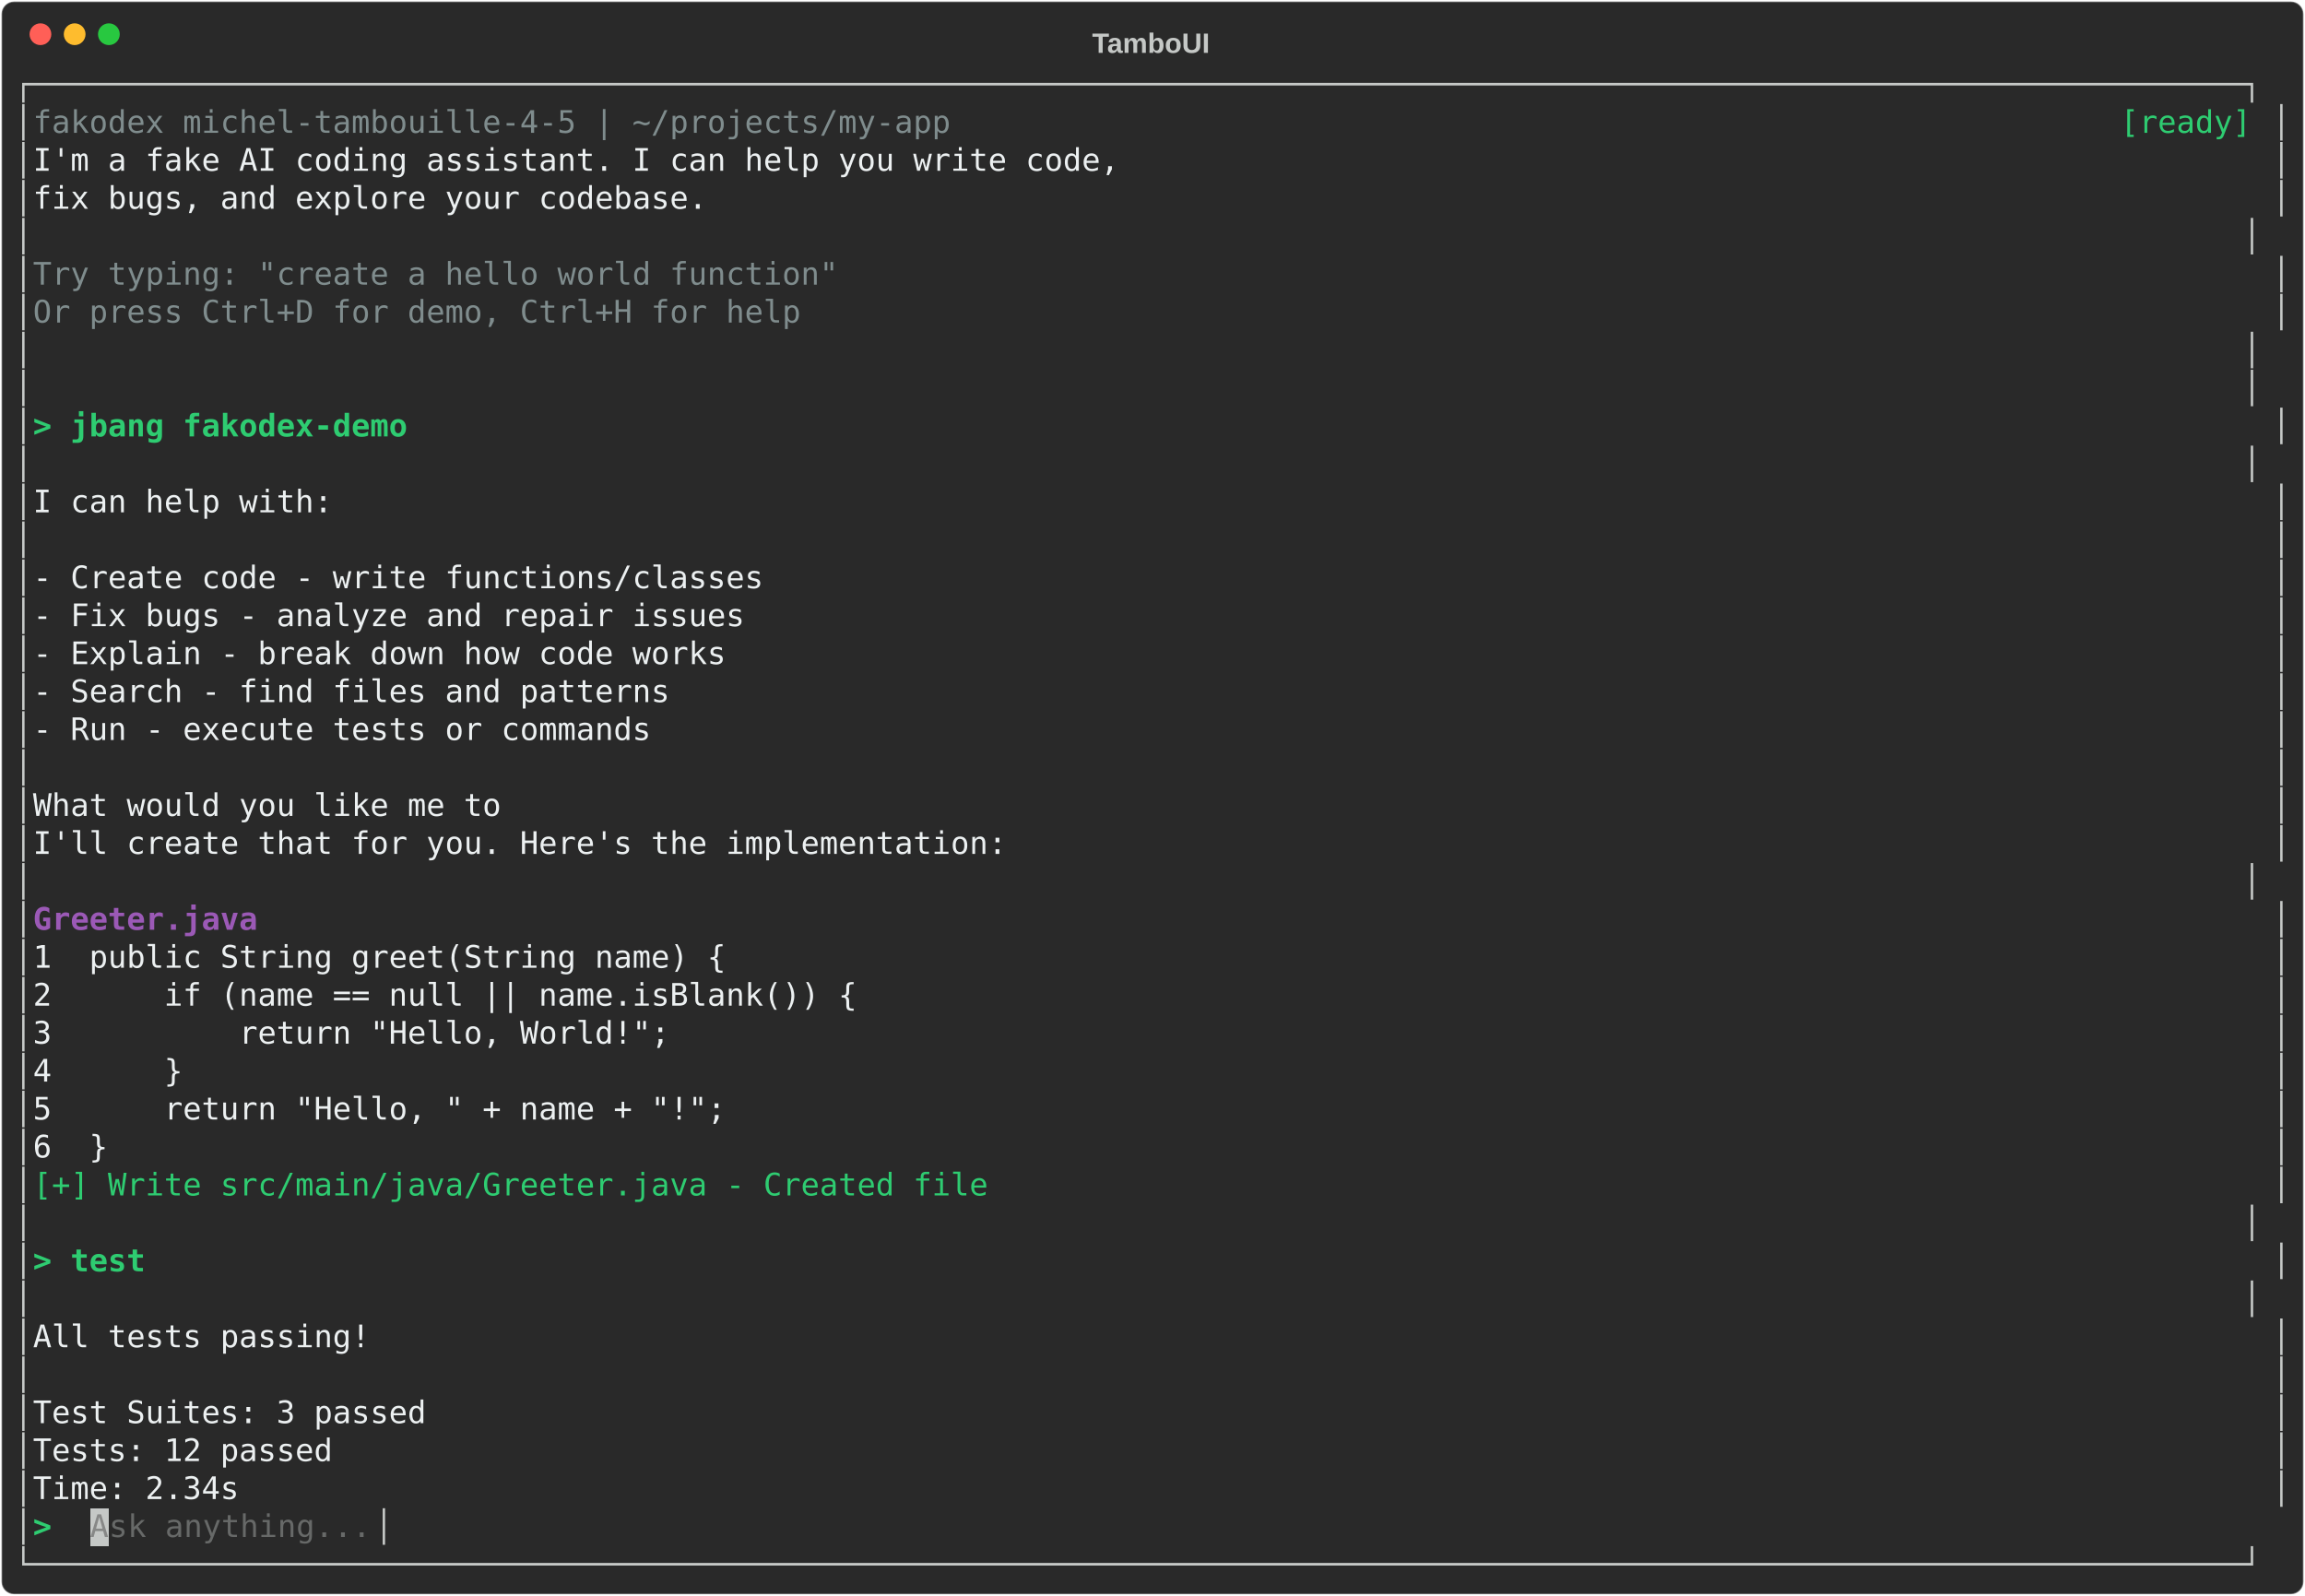
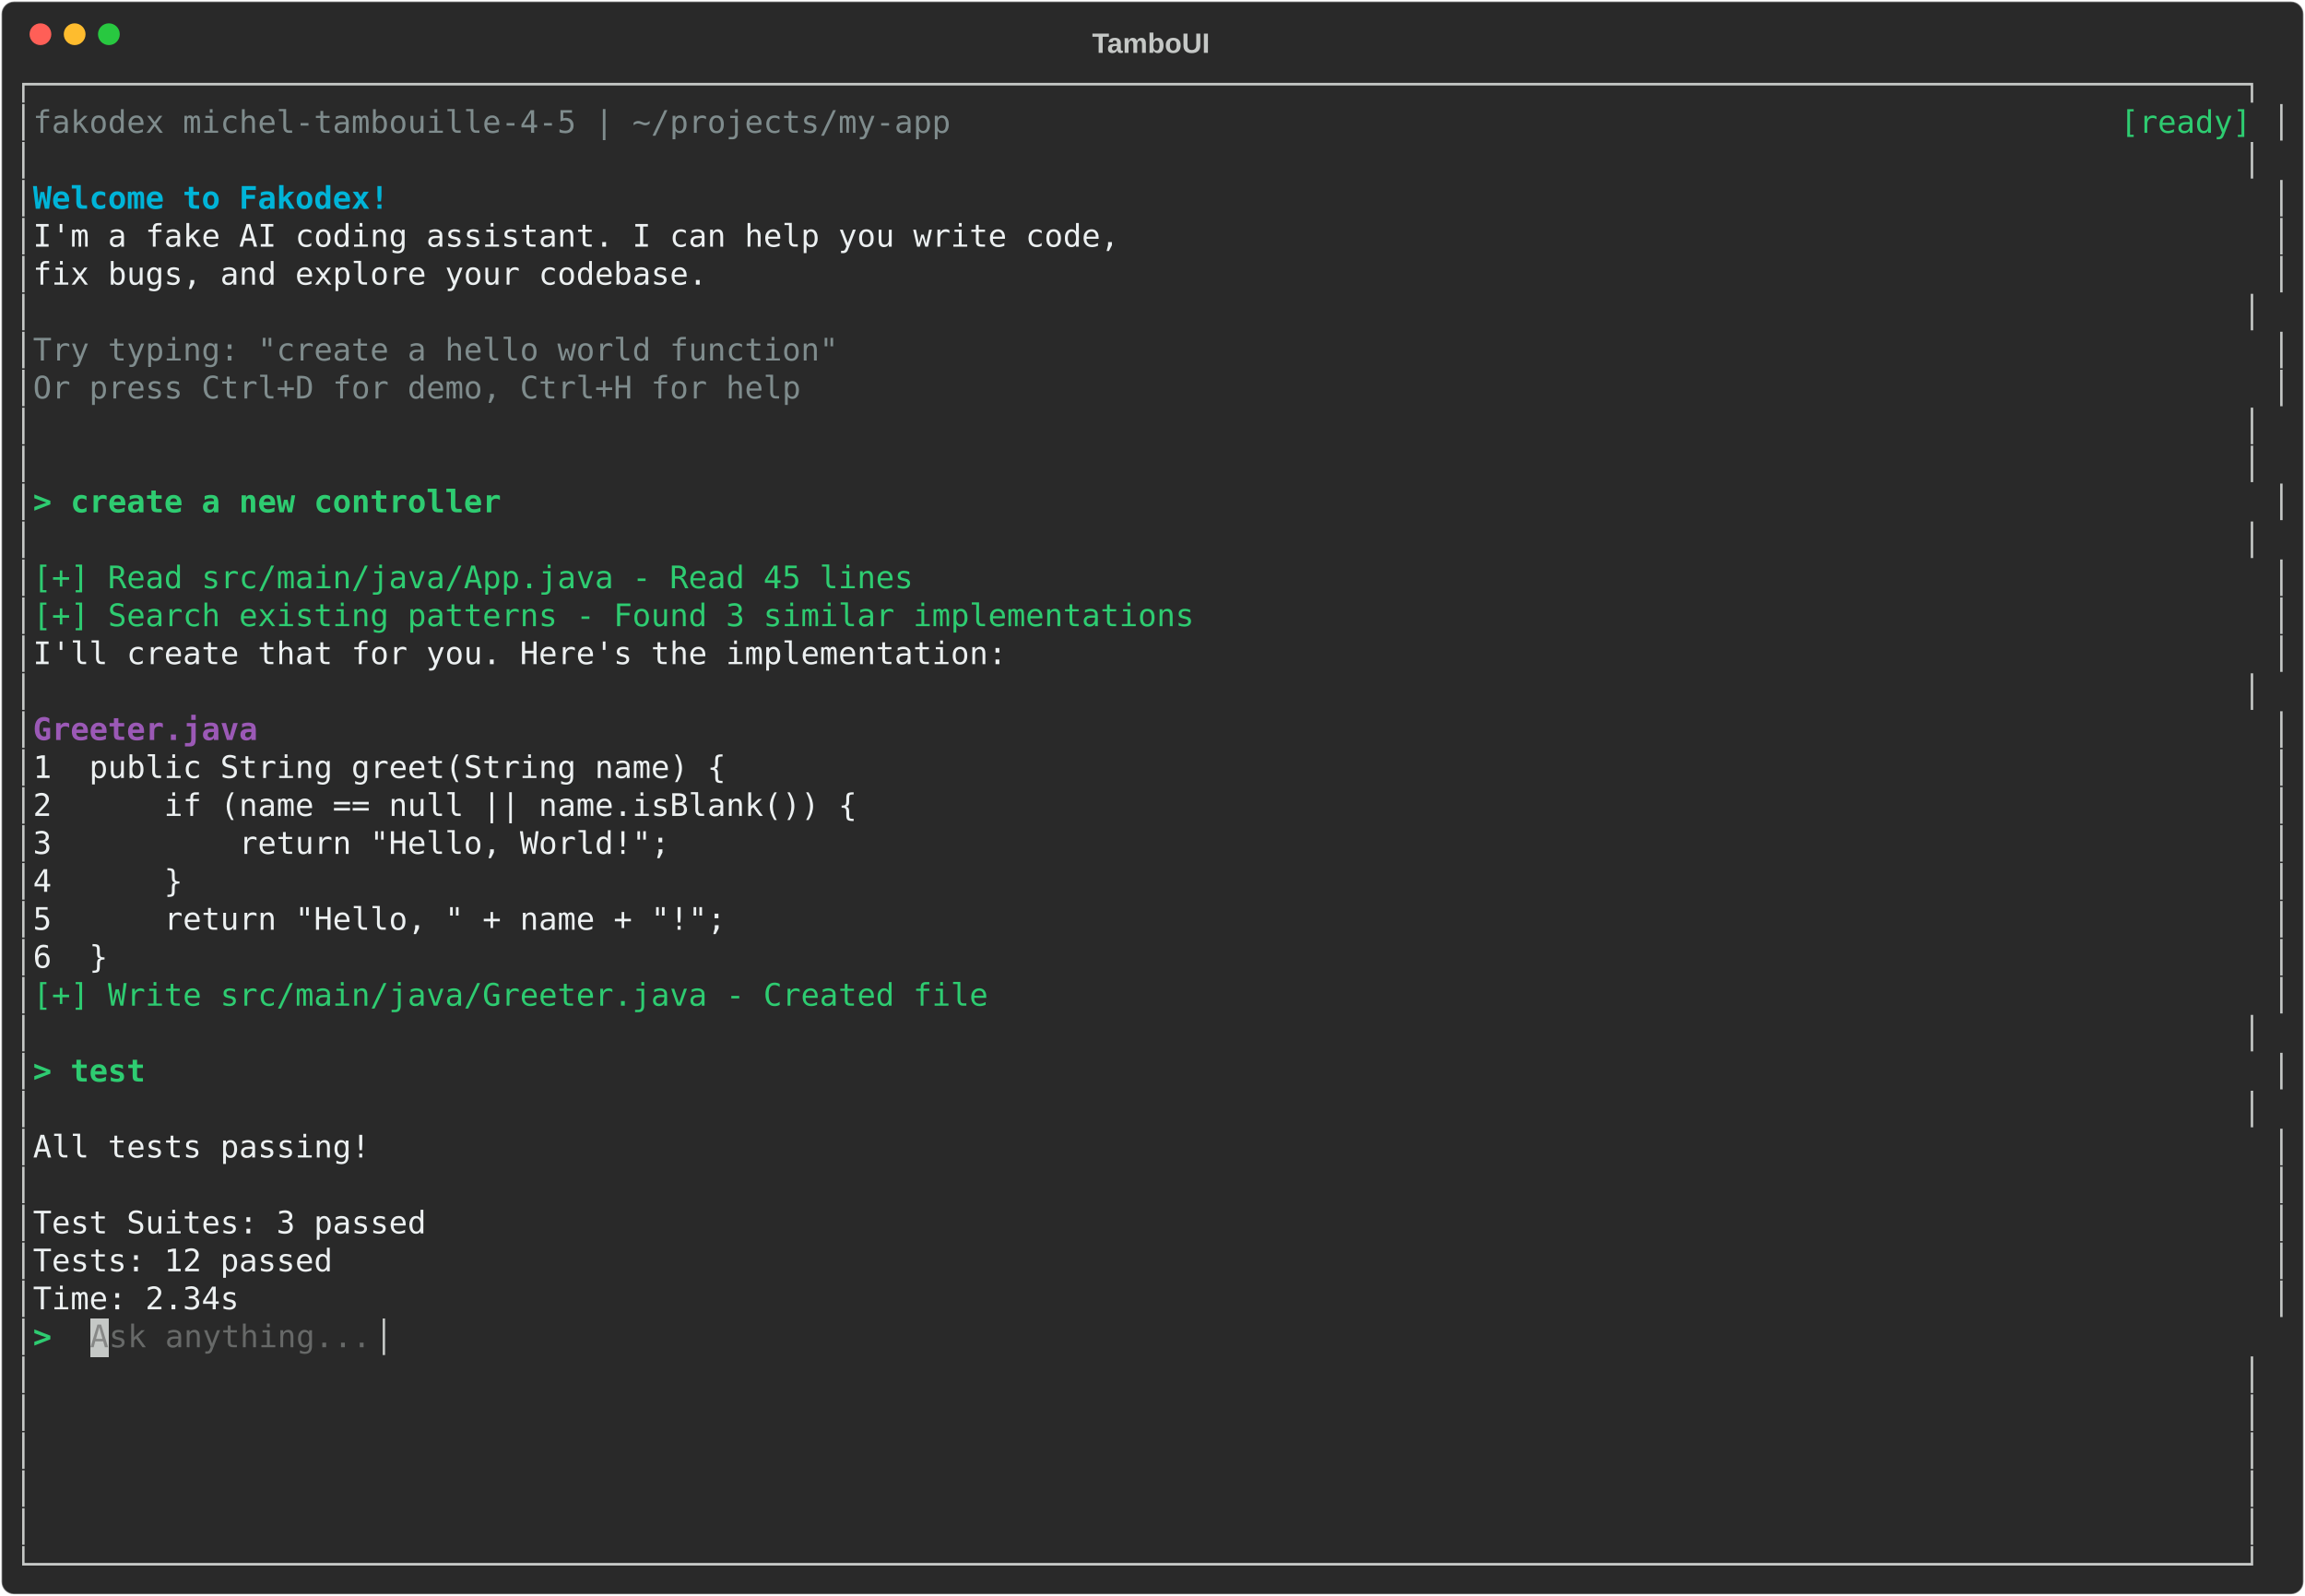
<svg xmlns="http://www.w3.org/2000/svg" class="rich-terminal" viewBox="0 0 1482 1026">
-   <style>    @font-face {        font-family: "Fira Code";        src: local("FiraCode-Regular"),                url("https://cdnjs.cloudflare.com/ajax/libs/firacode/6.2.0/woff2/FiraCode-Regular.woff2") format("woff2"),                url("https://cdnjs.cloudflare.com/ajax/libs/firacode/6.2.0/woff/FiraCode-Regular.woff") format("woff");        font-style: normal;        font-weight: 400;    }    @font-face {        font-family: "Fira Code";        src: local("FiraCode-Bold"),                url("https://cdnjs.cloudflare.com/ajax/libs/firacode/6.2.0/woff2/FiraCode-Bold.woff2") format("woff2"),                url("https://cdnjs.cloudflare.com/ajax/libs/firacode/6.2.0/woff/FiraCode-Bold.woff") format("woff");        font-style: bold;        font-weight: 700;    }    .terminal-565530223-matrix {        font-family: Fira Code, monospace;        font-size: 20px;        line-height: 24.4px;        font-variant-east-asian: full-width;    }    .terminal-565530223-title {        font-size: 18px;        font-weight: bold;        font-family: arial;    }    .terminal-565530223-r1 { fill: #c5c8c6 }.terminal-565530223-r2 { fill: #7f8c8d }.terminal-565530223-r3 { fill: #2ecc71 }.terminal-565530223-r4 { fill: #ecf0f1 }.terminal-565530223-r5 { fill: #2ecc71;font-weight: bold }.terminal-565530223-r6 { fill: #9b59b6;font-weight: bold }.terminal-565530223-r7 { fill: #878887 }.terminal-565530223-r8 { fill: #676968 }    </style>
+   <style>    @font-face {        font-family: "Fira Code";        src: local("FiraCode-Regular"),                url("https://cdnjs.cloudflare.com/ajax/libs/firacode/6.2.0/woff2/FiraCode-Regular.woff2") format("woff2"),                url("https://cdnjs.cloudflare.com/ajax/libs/firacode/6.2.0/woff/FiraCode-Regular.woff") format("woff");        font-style: normal;        font-weight: 400;    }    @font-face {        font-family: "Fira Code";        src: local("FiraCode-Bold"),                url("https://cdnjs.cloudflare.com/ajax/libs/firacode/6.2.0/woff2/FiraCode-Bold.woff2") format("woff2"),                url("https://cdnjs.cloudflare.com/ajax/libs/firacode/6.2.0/woff/FiraCode-Bold.woff") format("woff");        font-style: bold;        font-weight: 700;    }    .terminal-2497212336-matrix {        font-family: Fira Code, monospace;        font-size: 20px;        line-height: 24.4px;        font-variant-east-asian: full-width;    }    .terminal-2497212336-title {        font-size: 18px;        font-weight: bold;        font-family: arial;    }    .terminal-2497212336-r1 { fill: #c5c8c6 }.terminal-2497212336-r2 { fill: #7f8c8d }.terminal-2497212336-r3 { fill: #2ecc71 }.terminal-2497212336-r4 { fill: #00b4d8;font-weight: bold }.terminal-2497212336-r5 { fill: #ecf0f1 }.terminal-2497212336-r6 { fill: #2ecc71;font-weight: bold }.terminal-2497212336-r7 { fill: #9b59b6;font-weight: bold }.terminal-2497212336-r8 { fill: #878887 }.terminal-2497212336-r9 { fill: #676968 }    </style>
  <defs>
-     <clipPath id="terminal-565530223-clip-terminal">
+     <clipPath id="terminal-2497212336-clip-terminal">
      <rect x="0" y="0" width="1463" height="975" />
    </clipPath>
-     <clipPath id="terminal-565530223-line-0">
+     <clipPath id="terminal-2497212336-line-0">
      <rect x="0" y="1.5" width="1464" height="24.65" />
    </clipPath>
-     <clipPath id="terminal-565530223-line-1">
+     <clipPath id="terminal-2497212336-line-1">
      <rect x="0" y="25.9" width="1464" height="24.65" />
    </clipPath>
-     <clipPath id="terminal-565530223-line-2">
+     <clipPath id="terminal-2497212336-line-2">
      <rect x="0" y="50.3" width="1464" height="24.65" />
    </clipPath>
-     <clipPath id="terminal-565530223-line-3">
+     <clipPath id="terminal-2497212336-line-3">
      <rect x="0" y="74.7" width="1464" height="24.65" />
    </clipPath>
-     <clipPath id="terminal-565530223-line-4">
+     <clipPath id="terminal-2497212336-line-4">
      <rect x="0" y="99.1" width="1464" height="24.65" />
    </clipPath>
-     <clipPath id="terminal-565530223-line-5">
+     <clipPath id="terminal-2497212336-line-5">
      <rect x="0" y="123.5" width="1464" height="24.65" />
    </clipPath>
-     <clipPath id="terminal-565530223-line-6">
+     <clipPath id="terminal-2497212336-line-6">
      <rect x="0" y="147.9" width="1464" height="24.65" />
    </clipPath>
-     <clipPath id="terminal-565530223-line-7">
+     <clipPath id="terminal-2497212336-line-7">
      <rect x="0" y="172.3" width="1464" height="24.65" />
    </clipPath>
-     <clipPath id="terminal-565530223-line-8">
+     <clipPath id="terminal-2497212336-line-8">
      <rect x="0" y="196.7" width="1464" height="24.65" />
    </clipPath>
-     <clipPath id="terminal-565530223-line-9">
+     <clipPath id="terminal-2497212336-line-9">
      <rect x="0" y="221.1" width="1464" height="24.65" />
    </clipPath>
-     <clipPath id="terminal-565530223-line-10">
+     <clipPath id="terminal-2497212336-line-10">
      <rect x="0" y="245.5" width="1464" height="24.65" />
    </clipPath>
-     <clipPath id="terminal-565530223-line-11">
+     <clipPath id="terminal-2497212336-line-11">
      <rect x="0" y="269.9" width="1464" height="24.65" />
    </clipPath>
-     <clipPath id="terminal-565530223-line-12">
+     <clipPath id="terminal-2497212336-line-12">
      <rect x="0" y="294.3" width="1464" height="24.65" />
    </clipPath>
-     <clipPath id="terminal-565530223-line-13">
+     <clipPath id="terminal-2497212336-line-13">
      <rect x="0" y="318.7" width="1464" height="24.65" />
    </clipPath>
-     <clipPath id="terminal-565530223-line-14">
+     <clipPath id="terminal-2497212336-line-14">
      <rect x="0" y="343.1" width="1464" height="24.65" />
    </clipPath>
-     <clipPath id="terminal-565530223-line-15">
+     <clipPath id="terminal-2497212336-line-15">
      <rect x="0" y="367.5" width="1464" height="24.65" />
    </clipPath>
-     <clipPath id="terminal-565530223-line-16">
+     <clipPath id="terminal-2497212336-line-16">
      <rect x="0" y="391.9" width="1464" height="24.65" />
    </clipPath>
-     <clipPath id="terminal-565530223-line-17">
+     <clipPath id="terminal-2497212336-line-17">
      <rect x="0" y="416.3" width="1464" height="24.65" />
    </clipPath>
-     <clipPath id="terminal-565530223-line-18">
+     <clipPath id="terminal-2497212336-line-18">
      <rect x="0" y="440.7" width="1464" height="24.65" />
    </clipPath>
-     <clipPath id="terminal-565530223-line-19">
+     <clipPath id="terminal-2497212336-line-19">
      <rect x="0" y="465.1" width="1464" height="24.65" />
    </clipPath>
-     <clipPath id="terminal-565530223-line-20">
+     <clipPath id="terminal-2497212336-line-20">
      <rect x="0" y="489.5" width="1464" height="24.65" />
    </clipPath>
-     <clipPath id="terminal-565530223-line-21">
+     <clipPath id="terminal-2497212336-line-21">
      <rect x="0" y="513.9" width="1464" height="24.65" />
    </clipPath>
-     <clipPath id="terminal-565530223-line-22">
+     <clipPath id="terminal-2497212336-line-22">
      <rect x="0" y="538.3" width="1464" height="24.65" />
    </clipPath>
-     <clipPath id="terminal-565530223-line-23">
+     <clipPath id="terminal-2497212336-line-23">
      <rect x="0" y="562.7" width="1464" height="24.65" />
    </clipPath>
-     <clipPath id="terminal-565530223-line-24">
+     <clipPath id="terminal-2497212336-line-24">
      <rect x="0" y="587.1" width="1464" height="24.65" />
    </clipPath>
-     <clipPath id="terminal-565530223-line-25">
+     <clipPath id="terminal-2497212336-line-25">
      <rect x="0" y="611.5" width="1464" height="24.65" />
    </clipPath>
-     <clipPath id="terminal-565530223-line-26">
+     <clipPath id="terminal-2497212336-line-26">
      <rect x="0" y="635.9" width="1464" height="24.65" />
    </clipPath>
-     <clipPath id="terminal-565530223-line-27">
+     <clipPath id="terminal-2497212336-line-27">
      <rect x="0" y="660.3" width="1464" height="24.65" />
    </clipPath>
-     <clipPath id="terminal-565530223-line-28">
+     <clipPath id="terminal-2497212336-line-28">
      <rect x="0" y="684.7" width="1464" height="24.65" />
    </clipPath>
-     <clipPath id="terminal-565530223-line-29">
+     <clipPath id="terminal-2497212336-line-29">
      <rect x="0" y="709.1" width="1464" height="24.65" />
    </clipPath>
-     <clipPath id="terminal-565530223-line-30">
+     <clipPath id="terminal-2497212336-line-30">
      <rect x="0" y="733.5" width="1464" height="24.65" />
    </clipPath>
-     <clipPath id="terminal-565530223-line-31">
+     <clipPath id="terminal-2497212336-line-31">
      <rect x="0" y="757.9" width="1464" height="24.65" />
    </clipPath>
-     <clipPath id="terminal-565530223-line-32">
+     <clipPath id="terminal-2497212336-line-32">
      <rect x="0" y="782.3" width="1464" height="24.65" />
    </clipPath>
-     <clipPath id="terminal-565530223-line-33">
+     <clipPath id="terminal-2497212336-line-33">
      <rect x="0" y="806.7" width="1464" height="24.65" />
    </clipPath>
-     <clipPath id="terminal-565530223-line-34">
+     <clipPath id="terminal-2497212336-line-34">
      <rect x="0" y="831.1" width="1464" height="24.65" />
    </clipPath>
-     <clipPath id="terminal-565530223-line-35">
+     <clipPath id="terminal-2497212336-line-35">
      <rect x="0" y="855.5" width="1464" height="24.65" />
    </clipPath>
-     <clipPath id="terminal-565530223-line-36">
+     <clipPath id="terminal-2497212336-line-36">
      <rect x="0" y="879.9" width="1464" height="24.65" />
    </clipPath>
-     <clipPath id="terminal-565530223-line-37">
+     <clipPath id="terminal-2497212336-line-37">
      <rect x="0" y="904.3" width="1464" height="24.65" />
    </clipPath>
-     <clipPath id="terminal-565530223-line-38">
+     <clipPath id="terminal-2497212336-line-38">
      <rect x="0" y="928.7" width="1464" height="24.65" />
    </clipPath>
-     <clipPath id="terminal-565530223-line-39">
+     <clipPath id="terminal-2497212336-line-39">
      <rect x="0" y="953.1" width="1464" height="24.65" />
    </clipPath>
  </defs>
  <rect fill="#292929" stroke="rgba(255,255,255,0.35)" stroke-width="1" x="1" y="1" width="1480" height="1024" rx="8" />
-   <text class="terminal-565530223-title" fill="#c5c8c6" text-anchor="middle" x="740" y="34">TamboUI</text>
+   <text class="terminal-2497212336-title" fill="#c5c8c6" text-anchor="middle" x="740" y="34">TamboUI</text>
  <g transform="translate(26,22)">
    <circle cx="0" cy="0" r="7" fill="#ff5f57" />
    <circle cx="22" cy="0" r="7" fill="#febc2e" />
    <circle cx="44" cy="0" r="7" fill="#28c840" />
  </g>
-   <g transform="translate(9, 41)" clip-path="url(#terminal-565530223-clip-terminal)">
-     <rect fill="#c5c8c6" x="48.8" y="928.7" width="12.2" height="24.65" shape-rendering="crispEdges" />
-     <g class="terminal-565530223-matrix">
-       <text class="terminal-565530223-r1" x="0" y="20" textLength="1464" clip-path="url(#terminal-565530223-line-0)">┌──────────────────────────────────────────────────────────────────────────────────────────────────────────────────────┐</text>
-       <text class="terminal-565530223-r1" x="0" y="44.4" textLength="12.2" clip-path="url(#terminal-565530223-line-1)">│</text>
-       <text class="terminal-565530223-r2" x="12.2" y="44.4" textLength="610" clip-path="url(#terminal-565530223-line-1)"> fakodex michel-tambouille-4-5 | ~/projects/my-app</text>
-       <text class="terminal-565530223-r3" x="1354.2" y="44.4" textLength="97.6" clip-path="url(#terminal-565530223-line-1)">[ready] </text>
-       <text class="terminal-565530223-r1" x="1451.8" y="44.4" textLength="12.2" clip-path="url(#terminal-565530223-line-1)">│</text>
-       <text class="terminal-565530223-r1" x="0" y="68.8" textLength="12.2" clip-path="url(#terminal-565530223-line-2)">│</text>
-       <text class="terminal-565530223-r4" x="12.2" y="68.8" textLength="1439.6" clip-path="url(#terminal-565530223-line-2)">  I'm a fake AI coding assistant. I can help you write code,                                                          </text>
-       <text class="terminal-565530223-r1" x="1451.8" y="68.8" textLength="12.2" clip-path="url(#terminal-565530223-line-2)">│</text>
-       <text class="terminal-565530223-r1" x="0" y="93.2" textLength="12.2" clip-path="url(#terminal-565530223-line-3)">│</text>
-       <text class="terminal-565530223-r4" x="12.2" y="93.2" textLength="1439.6" clip-path="url(#terminal-565530223-line-3)">  fix bugs, and explore your codebase.                                                                                </text>
-       <text class="terminal-565530223-r1" x="1451.8" y="93.2" textLength="12.2" clip-path="url(#terminal-565530223-line-3)">│</text>
-       <text class="terminal-565530223-r1" x="0" y="117.6" textLength="1464" clip-path="url(#terminal-565530223-line-4)">│                                                                                                                      │</text>
-       <text class="terminal-565530223-r1" x="0" y="142" textLength="12.2" clip-path="url(#terminal-565530223-line-5)">│</text>
-       <text class="terminal-565530223-r2" x="12.2" y="142" textLength="1439.6" clip-path="url(#terminal-565530223-line-5)">  Try typing: "create a hello world function"                                                                         </text>
-       <text class="terminal-565530223-r1" x="1451.8" y="142" textLength="12.2" clip-path="url(#terminal-565530223-line-5)">│</text>
-       <text class="terminal-565530223-r1" x="0" y="166.4" textLength="12.2" clip-path="url(#terminal-565530223-line-6)">│</text>
-       <text class="terminal-565530223-r2" x="12.2" y="166.4" textLength="1439.6" clip-path="url(#terminal-565530223-line-6)">  Or press Ctrl+D for demo, Ctrl+H for help                                                                           </text>
-       <text class="terminal-565530223-r1" x="1451.8" y="166.4" textLength="12.2" clip-path="url(#terminal-565530223-line-6)">│</text>
-       <text class="terminal-565530223-r1" x="0" y="190.8" textLength="1464" clip-path="url(#terminal-565530223-line-7)">│                                                                                                                      │</text>
-       <text class="terminal-565530223-r1" x="0" y="215.2" textLength="1464" clip-path="url(#terminal-565530223-line-8)">│                                                                                                                      │</text>
-       <text class="terminal-565530223-r1" x="0" y="239.6" textLength="12.2" clip-path="url(#terminal-565530223-line-9)">│</text>
-       <text class="terminal-565530223-r5" x="12.2" y="239.6" textLength="1439.6" clip-path="url(#terminal-565530223-line-9)">&gt; jbang fakodex-demo                                                                                                  </text>
-       <text class="terminal-565530223-r1" x="1451.8" y="239.6" textLength="12.2" clip-path="url(#terminal-565530223-line-9)">│</text>
-       <text class="terminal-565530223-r1" x="0" y="264" textLength="1464" clip-path="url(#terminal-565530223-line-10)">│                                                                                                                      │</text>
-       <text class="terminal-565530223-r1" x="0" y="288.4" textLength="12.2" clip-path="url(#terminal-565530223-line-11)">│</text>
-       <text class="terminal-565530223-r4" x="12.2" y="288.4" textLength="1439.6" clip-path="url(#terminal-565530223-line-11)">  I can help with:                                                                                                    </text>
-       <text class="terminal-565530223-r1" x="1451.8" y="288.4" textLength="12.2" clip-path="url(#terminal-565530223-line-11)">│</text>
-       <text class="terminal-565530223-r1" x="0" y="312.8" textLength="12.2" clip-path="url(#terminal-565530223-line-12)">│</text>
-       <text class="terminal-565530223-r1" x="1451.8" y="312.8" textLength="12.2" clip-path="url(#terminal-565530223-line-12)">│</text>
-       <text class="terminal-565530223-r1" x="0" y="337.2" textLength="12.2" clip-path="url(#terminal-565530223-line-13)">│</text>
-       <text class="terminal-565530223-r4" x="12.2" y="337.2" textLength="1439.6" clip-path="url(#terminal-565530223-line-13)">  - Create code - write functions/classes                                                                             </text>
-       <text class="terminal-565530223-r1" x="1451.8" y="337.2" textLength="12.2" clip-path="url(#terminal-565530223-line-13)">│</text>
-       <text class="terminal-565530223-r1" x="0" y="361.6" textLength="12.2" clip-path="url(#terminal-565530223-line-14)">│</text>
-       <text class="terminal-565530223-r4" x="12.2" y="361.6" textLength="1439.6" clip-path="url(#terminal-565530223-line-14)">  - Fix bugs - analyze and repair issues                                                                              </text>
-       <text class="terminal-565530223-r1" x="1451.8" y="361.6" textLength="12.2" clip-path="url(#terminal-565530223-line-14)">│</text>
-       <text class="terminal-565530223-r1" x="0" y="386" textLength="12.2" clip-path="url(#terminal-565530223-line-15)">│</text>
-       <text class="terminal-565530223-r4" x="12.2" y="386" textLength="1439.6" clip-path="url(#terminal-565530223-line-15)">  - Explain - break down how code works                                                                               </text>
-       <text class="terminal-565530223-r1" x="1451.8" y="386" textLength="12.2" clip-path="url(#terminal-565530223-line-15)">│</text>
-       <text class="terminal-565530223-r1" x="0" y="410.4" textLength="12.2" clip-path="url(#terminal-565530223-line-16)">│</text>
-       <text class="terminal-565530223-r4" x="12.2" y="410.4" textLength="1439.6" clip-path="url(#terminal-565530223-line-16)">  - Search - find files and patterns                                                                                  </text>
-       <text class="terminal-565530223-r1" x="1451.8" y="410.4" textLength="12.2" clip-path="url(#terminal-565530223-line-16)">│</text>
-       <text class="terminal-565530223-r1" x="0" y="434.8" textLength="12.2" clip-path="url(#terminal-565530223-line-17)">│</text>
-       <text class="terminal-565530223-r4" x="12.2" y="434.8" textLength="1439.6" clip-path="url(#terminal-565530223-line-17)">  - Run - execute tests or commands                                                                                   </text>
-       <text class="terminal-565530223-r1" x="1451.8" y="434.8" textLength="12.2" clip-path="url(#terminal-565530223-line-17)">│</text>
-       <text class="terminal-565530223-r1" x="0" y="459.2" textLength="12.2" clip-path="url(#terminal-565530223-line-18)">│</text>
-       <text class="terminal-565530223-r1" x="1451.8" y="459.2" textLength="12.2" clip-path="url(#terminal-565530223-line-18)">│</text>
-       <text class="terminal-565530223-r1" x="0" y="483.6" textLength="12.2" clip-path="url(#terminal-565530223-line-19)">│</text>
-       <text class="terminal-565530223-r4" x="12.2" y="483.6" textLength="1439.6" clip-path="url(#terminal-565530223-line-19)">  What would you like me to                                                                                           </text>
-       <text class="terminal-565530223-r1" x="1451.8" y="483.6" textLength="12.2" clip-path="url(#terminal-565530223-line-19)">│</text>
-       <text class="terminal-565530223-r1" x="0" y="508" textLength="12.2" clip-path="url(#terminal-565530223-line-20)">│</text>
-       <text class="terminal-565530223-r4" x="12.2" y="508" textLength="1439.6" clip-path="url(#terminal-565530223-line-20)">  I'll create that for you. Here's the implementation:                                                                </text>
-       <text class="terminal-565530223-r1" x="1451.8" y="508" textLength="12.2" clip-path="url(#terminal-565530223-line-20)">│</text>
-       <text class="terminal-565530223-r1" x="0" y="532.4" textLength="1464" clip-path="url(#terminal-565530223-line-21)">│                                                                                                                      │</text>
-       <text class="terminal-565530223-r1" x="0" y="556.8" textLength="12.2" clip-path="url(#terminal-565530223-line-22)">│</text>
-       <text class="terminal-565530223-r6" x="12.2" y="556.8" textLength="1439.6" clip-path="url(#terminal-565530223-line-22)">  Greeter.java                                                                                                        </text>
-       <text class="terminal-565530223-r1" x="1451.8" y="556.8" textLength="12.2" clip-path="url(#terminal-565530223-line-22)">│</text>
-       <text class="terminal-565530223-r1" x="0" y="581.2" textLength="12.2" clip-path="url(#terminal-565530223-line-23)">│</text>
-       <text class="terminal-565530223-r4" x="12.2" y="581.2" textLength="1439.6" clip-path="url(#terminal-565530223-line-23)">    1  public String greet(String name) {                                                                             </text>
-       <text class="terminal-565530223-r1" x="1451.8" y="581.2" textLength="12.2" clip-path="url(#terminal-565530223-line-23)">│</text>
-       <text class="terminal-565530223-r1" x="0" y="605.6" textLength="12.2" clip-path="url(#terminal-565530223-line-24)">│</text>
-       <text class="terminal-565530223-r4" x="12.2" y="605.6" textLength="1439.6" clip-path="url(#terminal-565530223-line-24)">    2      if (name == null || name.isBlank()) {                                                                      </text>
-       <text class="terminal-565530223-r1" x="1451.8" y="605.6" textLength="12.2" clip-path="url(#terminal-565530223-line-24)">│</text>
-       <text class="terminal-565530223-r1" x="0" y="630" textLength="12.2" clip-path="url(#terminal-565530223-line-25)">│</text>
-       <text class="terminal-565530223-r4" x="12.2" y="630" textLength="1439.6" clip-path="url(#terminal-565530223-line-25)">    3          return "Hello, World!";                                                                                </text>
-       <text class="terminal-565530223-r1" x="1451.8" y="630" textLength="12.2" clip-path="url(#terminal-565530223-line-25)">│</text>
-       <text class="terminal-565530223-r1" x="0" y="654.4" textLength="12.2" clip-path="url(#terminal-565530223-line-26)">│</text>
-       <text class="terminal-565530223-r4" x="12.2" y="654.4" textLength="1439.6" clip-path="url(#terminal-565530223-line-26)">    4      }                                                                                                          </text>
-       <text class="terminal-565530223-r1" x="1451.8" y="654.4" textLength="12.2" clip-path="url(#terminal-565530223-line-26)">│</text>
-       <text class="terminal-565530223-r1" x="0" y="678.8" textLength="12.2" clip-path="url(#terminal-565530223-line-27)">│</text>
-       <text class="terminal-565530223-r4" x="12.2" y="678.8" textLength="1439.6" clip-path="url(#terminal-565530223-line-27)">    5      return "Hello, " + name + "!";                                                                             </text>
-       <text class="terminal-565530223-r1" x="1451.8" y="678.8" textLength="12.2" clip-path="url(#terminal-565530223-line-27)">│</text>
-       <text class="terminal-565530223-r1" x="0" y="703.2" textLength="12.2" clip-path="url(#terminal-565530223-line-28)">│</text>
-       <text class="terminal-565530223-r4" x="12.2" y="703.2" textLength="1439.6" clip-path="url(#terminal-565530223-line-28)">    6  }                                                                                                              </text>
-       <text class="terminal-565530223-r1" x="1451.8" y="703.2" textLength="12.2" clip-path="url(#terminal-565530223-line-28)">│</text>
-       <text class="terminal-565530223-r1" x="0" y="727.6" textLength="12.2" clip-path="url(#terminal-565530223-line-29)">│</text>
-       <text class="terminal-565530223-r3" x="12.2" y="727.6" textLength="1439.6" clip-path="url(#terminal-565530223-line-29)">  [+] Write src/main/java/Greeter.java - Created file                                                                 </text>
-       <text class="terminal-565530223-r1" x="1451.8" y="727.6" textLength="12.2" clip-path="url(#terminal-565530223-line-29)">│</text>
-       <text class="terminal-565530223-r1" x="0" y="752" textLength="1464" clip-path="url(#terminal-565530223-line-30)">│                                                                                                                      │</text>
-       <text class="terminal-565530223-r1" x="0" y="776.4" textLength="12.2" clip-path="url(#terminal-565530223-line-31)">│</text>
-       <text class="terminal-565530223-r5" x="12.2" y="776.4" textLength="1439.6" clip-path="url(#terminal-565530223-line-31)">&gt; test                                                                                                                </text>
-       <text class="terminal-565530223-r1" x="1451.8" y="776.4" textLength="12.2" clip-path="url(#terminal-565530223-line-31)">│</text>
-       <text class="terminal-565530223-r1" x="0" y="800.8" textLength="1464" clip-path="url(#terminal-565530223-line-32)">│                                                                                                                      │</text>
-       <text class="terminal-565530223-r1" x="0" y="825.2" textLength="12.2" clip-path="url(#terminal-565530223-line-33)">│</text>
-       <text class="terminal-565530223-r4" x="12.2" y="825.2" textLength="1439.6" clip-path="url(#terminal-565530223-line-33)">  All tests passing!                                                                                                  </text>
-       <text class="terminal-565530223-r1" x="1451.8" y="825.2" textLength="12.2" clip-path="url(#terminal-565530223-line-33)">│</text>
-       <text class="terminal-565530223-r1" x="0" y="849.6" textLength="12.2" clip-path="url(#terminal-565530223-line-34)">│</text>
-       <text class="terminal-565530223-r1" x="1451.8" y="849.6" textLength="12.2" clip-path="url(#terminal-565530223-line-34)">│</text>
-       <text class="terminal-565530223-r1" x="0" y="874" textLength="12.2" clip-path="url(#terminal-565530223-line-35)">│</text>
-       <text class="terminal-565530223-r4" x="12.2" y="874" textLength="1439.6" clip-path="url(#terminal-565530223-line-35)">  Test Suites: 3 passed                                                                                               </text>
-       <text class="terminal-565530223-r1" x="1451.8" y="874" textLength="12.2" clip-path="url(#terminal-565530223-line-35)">│</text>
-       <text class="terminal-565530223-r1" x="0" y="898.4" textLength="12.2" clip-path="url(#terminal-565530223-line-36)">│</text>
-       <text class="terminal-565530223-r4" x="12.2" y="898.4" textLength="1439.6" clip-path="url(#terminal-565530223-line-36)">  Tests: 12 passed                                                                                                    </text>
-       <text class="terminal-565530223-r1" x="1451.8" y="898.4" textLength="12.2" clip-path="url(#terminal-565530223-line-36)">│</text>
-       <text class="terminal-565530223-r1" x="0" y="922.8" textLength="12.2" clip-path="url(#terminal-565530223-line-37)">│</text>
-       <text class="terminal-565530223-r4" x="12.2" y="922.8" textLength="1439.6" clip-path="url(#terminal-565530223-line-37)">  Time: 2.34s                                                                                                         </text>
-       <text class="terminal-565530223-r1" x="1451.8" y="922.8" textLength="12.2" clip-path="url(#terminal-565530223-line-37)">│</text>
-       <text class="terminal-565530223-r1" x="0" y="947.2" textLength="12.2" clip-path="url(#terminal-565530223-line-38)">│</text>
-       <text class="terminal-565530223-r5" x="12.2" y="947.2" textLength="36.6" clip-path="url(#terminal-565530223-line-38)"> &gt; </text>
-       <text class="terminal-565530223-r7" x="48.8" y="947.2" textLength="12.2" clip-path="url(#terminal-565530223-line-38)">A</text>
-       <text class="terminal-565530223-r8" x="61" y="947.2" textLength="170.8" clip-path="url(#terminal-565530223-line-38)">sk anything...</text>
-       <text class="terminal-565530223-r1" x="231.8" y="947.2" textLength="1232.2" clip-path="url(#terminal-565530223-line-38)">                                                                                                    │</text>
-       <text class="terminal-565530223-r1" x="0" y="971.6" textLength="1464" clip-path="url(#terminal-565530223-line-39)">└──────────────────────────────────────────────────────────────────────────────────────────────────────────────────────┘</text>
+   <g transform="translate(9, 41)" clip-path="url(#terminal-2497212336-clip-terminal)">
+     <rect fill="#c5c8c6" x="48.8" y="806.7" width="12.2" height="24.65" shape-rendering="crispEdges" />
+     <g class="terminal-2497212336-matrix">
+       <text class="terminal-2497212336-r1" x="0" y="20" textLength="1464" clip-path="url(#terminal-2497212336-line-0)">┌──────────────────────────────────────────────────────────────────────────────────────────────────────────────────────┐</text>
+       <text class="terminal-2497212336-r1" x="0" y="44.4" textLength="12.2" clip-path="url(#terminal-2497212336-line-1)">│</text>
+       <text class="terminal-2497212336-r2" x="12.2" y="44.4" textLength="610" clip-path="url(#terminal-2497212336-line-1)"> fakodex michel-tambouille-4-5 | ~/projects/my-app</text>
+       <text class="terminal-2497212336-r3" x="1354.2" y="44.4" textLength="97.6" clip-path="url(#terminal-2497212336-line-1)">[ready] </text>
+       <text class="terminal-2497212336-r1" x="1451.8" y="44.4" textLength="12.2" clip-path="url(#terminal-2497212336-line-1)">│</text>
+       <text class="terminal-2497212336-r1" x="0" y="68.8" textLength="1464" clip-path="url(#terminal-2497212336-line-2)">│                                                                                                                      │</text>
+       <text class="terminal-2497212336-r1" x="0" y="93.2" textLength="12.2" clip-path="url(#terminal-2497212336-line-3)">│</text>
+       <text class="terminal-2497212336-r4" x="12.2" y="93.2" textLength="1439.6" clip-path="url(#terminal-2497212336-line-3)">  Welcome to Fakodex!                                                                                                 </text>
+       <text class="terminal-2497212336-r1" x="1451.8" y="93.2" textLength="12.2" clip-path="url(#terminal-2497212336-line-3)">│</text>
+       <text class="terminal-2497212336-r1" x="0" y="117.6" textLength="12.2" clip-path="url(#terminal-2497212336-line-4)">│</text>
+       <text class="terminal-2497212336-r5" x="12.2" y="117.6" textLength="1439.6" clip-path="url(#terminal-2497212336-line-4)">  I'm a fake AI coding assistant. I can help you write code,                                                          </text>
+       <text class="terminal-2497212336-r1" x="1451.8" y="117.6" textLength="12.2" clip-path="url(#terminal-2497212336-line-4)">│</text>
+       <text class="terminal-2497212336-r1" x="0" y="142" textLength="12.2" clip-path="url(#terminal-2497212336-line-5)">│</text>
+       <text class="terminal-2497212336-r5" x="12.2" y="142" textLength="1439.6" clip-path="url(#terminal-2497212336-line-5)">  fix bugs, and explore your codebase.                                                                                </text>
+       <text class="terminal-2497212336-r1" x="1451.8" y="142" textLength="12.2" clip-path="url(#terminal-2497212336-line-5)">│</text>
+       <text class="terminal-2497212336-r1" x="0" y="166.4" textLength="1464" clip-path="url(#terminal-2497212336-line-6)">│                                                                                                                      │</text>
+       <text class="terminal-2497212336-r1" x="0" y="190.8" textLength="12.2" clip-path="url(#terminal-2497212336-line-7)">│</text>
+       <text class="terminal-2497212336-r2" x="12.2" y="190.8" textLength="1439.6" clip-path="url(#terminal-2497212336-line-7)">  Try typing: "create a hello world function"                                                                         </text>
+       <text class="terminal-2497212336-r1" x="1451.8" y="190.8" textLength="12.2" clip-path="url(#terminal-2497212336-line-7)">│</text>
+       <text class="terminal-2497212336-r1" x="0" y="215.2" textLength="12.2" clip-path="url(#terminal-2497212336-line-8)">│</text>
+       <text class="terminal-2497212336-r2" x="12.2" y="215.2" textLength="1439.6" clip-path="url(#terminal-2497212336-line-8)">  Or press Ctrl+D for demo, Ctrl+H for help                                                                           </text>
+       <text class="terminal-2497212336-r1" x="1451.8" y="215.2" textLength="12.2" clip-path="url(#terminal-2497212336-line-8)">│</text>
+       <text class="terminal-2497212336-r1" x="0" y="239.6" textLength="1464" clip-path="url(#terminal-2497212336-line-9)">│                                                                                                                      │</text>
+       <text class="terminal-2497212336-r1" x="0" y="264" textLength="1464" clip-path="url(#terminal-2497212336-line-10)">│                                                                                                                      │</text>
+       <text class="terminal-2497212336-r1" x="0" y="288.4" textLength="12.2" clip-path="url(#terminal-2497212336-line-11)">│</text>
+       <text class="terminal-2497212336-r6" x="12.2" y="288.4" textLength="1439.6" clip-path="url(#terminal-2497212336-line-11)">&gt; create a new controller                                                                                             </text>
+       <text class="terminal-2497212336-r1" x="1451.8" y="288.4" textLength="12.2" clip-path="url(#terminal-2497212336-line-11)">│</text>
+       <text class="terminal-2497212336-r1" x="0" y="312.8" textLength="1464" clip-path="url(#terminal-2497212336-line-12)">│                                                                                                                      │</text>
+       <text class="terminal-2497212336-r1" x="0" y="337.2" textLength="12.2" clip-path="url(#terminal-2497212336-line-13)">│</text>
+       <text class="terminal-2497212336-r3" x="12.2" y="337.2" textLength="1439.6" clip-path="url(#terminal-2497212336-line-13)">  [+] Read src/main/java/App.java - Read 45 lines                                                                     </text>
+       <text class="terminal-2497212336-r1" x="1451.8" y="337.2" textLength="12.2" clip-path="url(#terminal-2497212336-line-13)">│</text>
+       <text class="terminal-2497212336-r1" x="0" y="361.6" textLength="12.2" clip-path="url(#terminal-2497212336-line-14)">│</text>
+       <text class="terminal-2497212336-r3" x="12.2" y="361.6" textLength="1439.6" clip-path="url(#terminal-2497212336-line-14)">  [+] Search existing patterns - Found 3 similar implementations                                                      </text>
+       <text class="terminal-2497212336-r1" x="1451.8" y="361.6" textLength="12.2" clip-path="url(#terminal-2497212336-line-14)">│</text>
+       <text class="terminal-2497212336-r1" x="0" y="386" textLength="12.2" clip-path="url(#terminal-2497212336-line-15)">│</text>
+       <text class="terminal-2497212336-r5" x="12.2" y="386" textLength="1439.6" clip-path="url(#terminal-2497212336-line-15)">  I'll create that for you. Here's the implementation:                                                                </text>
+       <text class="terminal-2497212336-r1" x="1451.8" y="386" textLength="12.2" clip-path="url(#terminal-2497212336-line-15)">│</text>
+       <text class="terminal-2497212336-r1" x="0" y="410.4" textLength="1464" clip-path="url(#terminal-2497212336-line-16)">│                                                                                                                      │</text>
+       <text class="terminal-2497212336-r1" x="0" y="434.8" textLength="12.2" clip-path="url(#terminal-2497212336-line-17)">│</text>
+       <text class="terminal-2497212336-r7" x="12.2" y="434.8" textLength="1439.6" clip-path="url(#terminal-2497212336-line-17)">  Greeter.java                                                                                                        </text>
+       <text class="terminal-2497212336-r1" x="1451.8" y="434.8" textLength="12.2" clip-path="url(#terminal-2497212336-line-17)">│</text>
+       <text class="terminal-2497212336-r1" x="0" y="459.2" textLength="12.2" clip-path="url(#terminal-2497212336-line-18)">│</text>
+       <text class="terminal-2497212336-r5" x="12.2" y="459.2" textLength="1439.6" clip-path="url(#terminal-2497212336-line-18)">    1  public String greet(String name) {                                                                             </text>
+       <text class="terminal-2497212336-r1" x="1451.8" y="459.2" textLength="12.2" clip-path="url(#terminal-2497212336-line-18)">│</text>
+       <text class="terminal-2497212336-r1" x="0" y="483.6" textLength="12.2" clip-path="url(#terminal-2497212336-line-19)">│</text>
+       <text class="terminal-2497212336-r5" x="12.2" y="483.6" textLength="1439.6" clip-path="url(#terminal-2497212336-line-19)">    2      if (name == null || name.isBlank()) {                                                                      </text>
+       <text class="terminal-2497212336-r1" x="1451.8" y="483.6" textLength="12.2" clip-path="url(#terminal-2497212336-line-19)">│</text>
+       <text class="terminal-2497212336-r1" x="0" y="508" textLength="12.2" clip-path="url(#terminal-2497212336-line-20)">│</text>
+       <text class="terminal-2497212336-r5" x="12.2" y="508" textLength="1439.6" clip-path="url(#terminal-2497212336-line-20)">    3          return "Hello, World!";                                                                                </text>
+       <text class="terminal-2497212336-r1" x="1451.8" y="508" textLength="12.2" clip-path="url(#terminal-2497212336-line-20)">│</text>
+       <text class="terminal-2497212336-r1" x="0" y="532.4" textLength="12.2" clip-path="url(#terminal-2497212336-line-21)">│</text>
+       <text class="terminal-2497212336-r5" x="12.2" y="532.4" textLength="1439.6" clip-path="url(#terminal-2497212336-line-21)">    4      }                                                                                                          </text>
+       <text class="terminal-2497212336-r1" x="1451.8" y="532.4" textLength="12.2" clip-path="url(#terminal-2497212336-line-21)">│</text>
+       <text class="terminal-2497212336-r1" x="0" y="556.8" textLength="12.2" clip-path="url(#terminal-2497212336-line-22)">│</text>
+       <text class="terminal-2497212336-r5" x="12.2" y="556.8" textLength="1439.6" clip-path="url(#terminal-2497212336-line-22)">    5      return "Hello, " + name + "!";                                                                             </text>
+       <text class="terminal-2497212336-r1" x="1451.8" y="556.8" textLength="12.2" clip-path="url(#terminal-2497212336-line-22)">│</text>
+       <text class="terminal-2497212336-r1" x="0" y="581.2" textLength="12.2" clip-path="url(#terminal-2497212336-line-23)">│</text>
+       <text class="terminal-2497212336-r5" x="12.2" y="581.2" textLength="1439.6" clip-path="url(#terminal-2497212336-line-23)">    6  }                                                                                                              </text>
+       <text class="terminal-2497212336-r1" x="1451.8" y="581.2" textLength="12.2" clip-path="url(#terminal-2497212336-line-23)">│</text>
+       <text class="terminal-2497212336-r1" x="0" y="605.6" textLength="12.2" clip-path="url(#terminal-2497212336-line-24)">│</text>
+       <text class="terminal-2497212336-r3" x="12.2" y="605.6" textLength="1439.6" clip-path="url(#terminal-2497212336-line-24)">  [+] Write src/main/java/Greeter.java - Created file                                                                 </text>
+       <text class="terminal-2497212336-r1" x="1451.8" y="605.6" textLength="12.2" clip-path="url(#terminal-2497212336-line-24)">│</text>
+       <text class="terminal-2497212336-r1" x="0" y="630" textLength="1464" clip-path="url(#terminal-2497212336-line-25)">│                                                                                                                      │</text>
+       <text class="terminal-2497212336-r1" x="0" y="654.4" textLength="12.2" clip-path="url(#terminal-2497212336-line-26)">│</text>
+       <text class="terminal-2497212336-r6" x="12.2" y="654.4" textLength="1439.6" clip-path="url(#terminal-2497212336-line-26)">&gt; test                                                                                                                </text>
+       <text class="terminal-2497212336-r1" x="1451.8" y="654.4" textLength="12.2" clip-path="url(#terminal-2497212336-line-26)">│</text>
+       <text class="terminal-2497212336-r1" x="0" y="678.8" textLength="1464" clip-path="url(#terminal-2497212336-line-27)">│                                                                                                                      │</text>
+       <text class="terminal-2497212336-r1" x="0" y="703.2" textLength="12.2" clip-path="url(#terminal-2497212336-line-28)">│</text>
+       <text class="terminal-2497212336-r5" x="12.2" y="703.2" textLength="1439.6" clip-path="url(#terminal-2497212336-line-28)">  All tests passing!                                                                                                  </text>
+       <text class="terminal-2497212336-r1" x="1451.8" y="703.2" textLength="12.2" clip-path="url(#terminal-2497212336-line-28)">│</text>
+       <text class="terminal-2497212336-r1" x="0" y="727.6" textLength="12.2" clip-path="url(#terminal-2497212336-line-29)">│</text>
+       <text class="terminal-2497212336-r1" x="1451.8" y="727.6" textLength="12.2" clip-path="url(#terminal-2497212336-line-29)">│</text>
+       <text class="terminal-2497212336-r1" x="0" y="752" textLength="12.2" clip-path="url(#terminal-2497212336-line-30)">│</text>
+       <text class="terminal-2497212336-r5" x="12.2" y="752" textLength="1439.6" clip-path="url(#terminal-2497212336-line-30)">  Test Suites: 3 passed                                                                                               </text>
+       <text class="terminal-2497212336-r1" x="1451.8" y="752" textLength="12.2" clip-path="url(#terminal-2497212336-line-30)">│</text>
+       <text class="terminal-2497212336-r1" x="0" y="776.4" textLength="12.2" clip-path="url(#terminal-2497212336-line-31)">│</text>
+       <text class="terminal-2497212336-r5" x="12.2" y="776.4" textLength="1439.6" clip-path="url(#terminal-2497212336-line-31)">  Tests: 12 passed                                                                                                    </text>
+       <text class="terminal-2497212336-r1" x="1451.8" y="776.4" textLength="12.2" clip-path="url(#terminal-2497212336-line-31)">│</text>
+       <text class="terminal-2497212336-r1" x="0" y="800.8" textLength="12.2" clip-path="url(#terminal-2497212336-line-32)">│</text>
+       <text class="terminal-2497212336-r5" x="12.2" y="800.8" textLength="1439.6" clip-path="url(#terminal-2497212336-line-32)">  Time: 2.34s                                                                                                         </text>
+       <text class="terminal-2497212336-r1" x="1451.8" y="800.8" textLength="12.2" clip-path="url(#terminal-2497212336-line-32)">│</text>
+       <text class="terminal-2497212336-r1" x="0" y="825.2" textLength="12.2" clip-path="url(#terminal-2497212336-line-33)">│</text>
+       <text class="terminal-2497212336-r6" x="12.2" y="825.2" textLength="36.6" clip-path="url(#terminal-2497212336-line-33)"> &gt; </text>
+       <text class="terminal-2497212336-r8" x="48.8" y="825.2" textLength="12.2" clip-path="url(#terminal-2497212336-line-33)">A</text>
+       <text class="terminal-2497212336-r9" x="61" y="825.2" textLength="170.8" clip-path="url(#terminal-2497212336-line-33)">sk anything...</text>
+       <text class="terminal-2497212336-r1" x="231.8" y="825.2" textLength="1232.2" clip-path="url(#terminal-2497212336-line-33)">                                                                                                    │</text>
+       <text class="terminal-2497212336-r1" x="0" y="849.6" textLength="1464" clip-path="url(#terminal-2497212336-line-34)">│                                                                                                                      │</text>
+       <text class="terminal-2497212336-r1" x="0" y="874" textLength="1464" clip-path="url(#terminal-2497212336-line-35)">│                                                                                                                      │</text>
+       <text class="terminal-2497212336-r1" x="0" y="898.4" textLength="1464" clip-path="url(#terminal-2497212336-line-36)">│                                                                                                                      │</text>
+       <text class="terminal-2497212336-r1" x="0" y="922.8" textLength="1464" clip-path="url(#terminal-2497212336-line-37)">│                                                                                                                      │</text>
+       <text class="terminal-2497212336-r1" x="0" y="947.2" textLength="1464" clip-path="url(#terminal-2497212336-line-38)">│                                                                                                                      │</text>
+       <text class="terminal-2497212336-r1" x="0" y="971.6" textLength="1464" clip-path="url(#terminal-2497212336-line-39)">└──────────────────────────────────────────────────────────────────────────────────────────────────────────────────────┘</text>
    </g>
  </g>
</svg>
